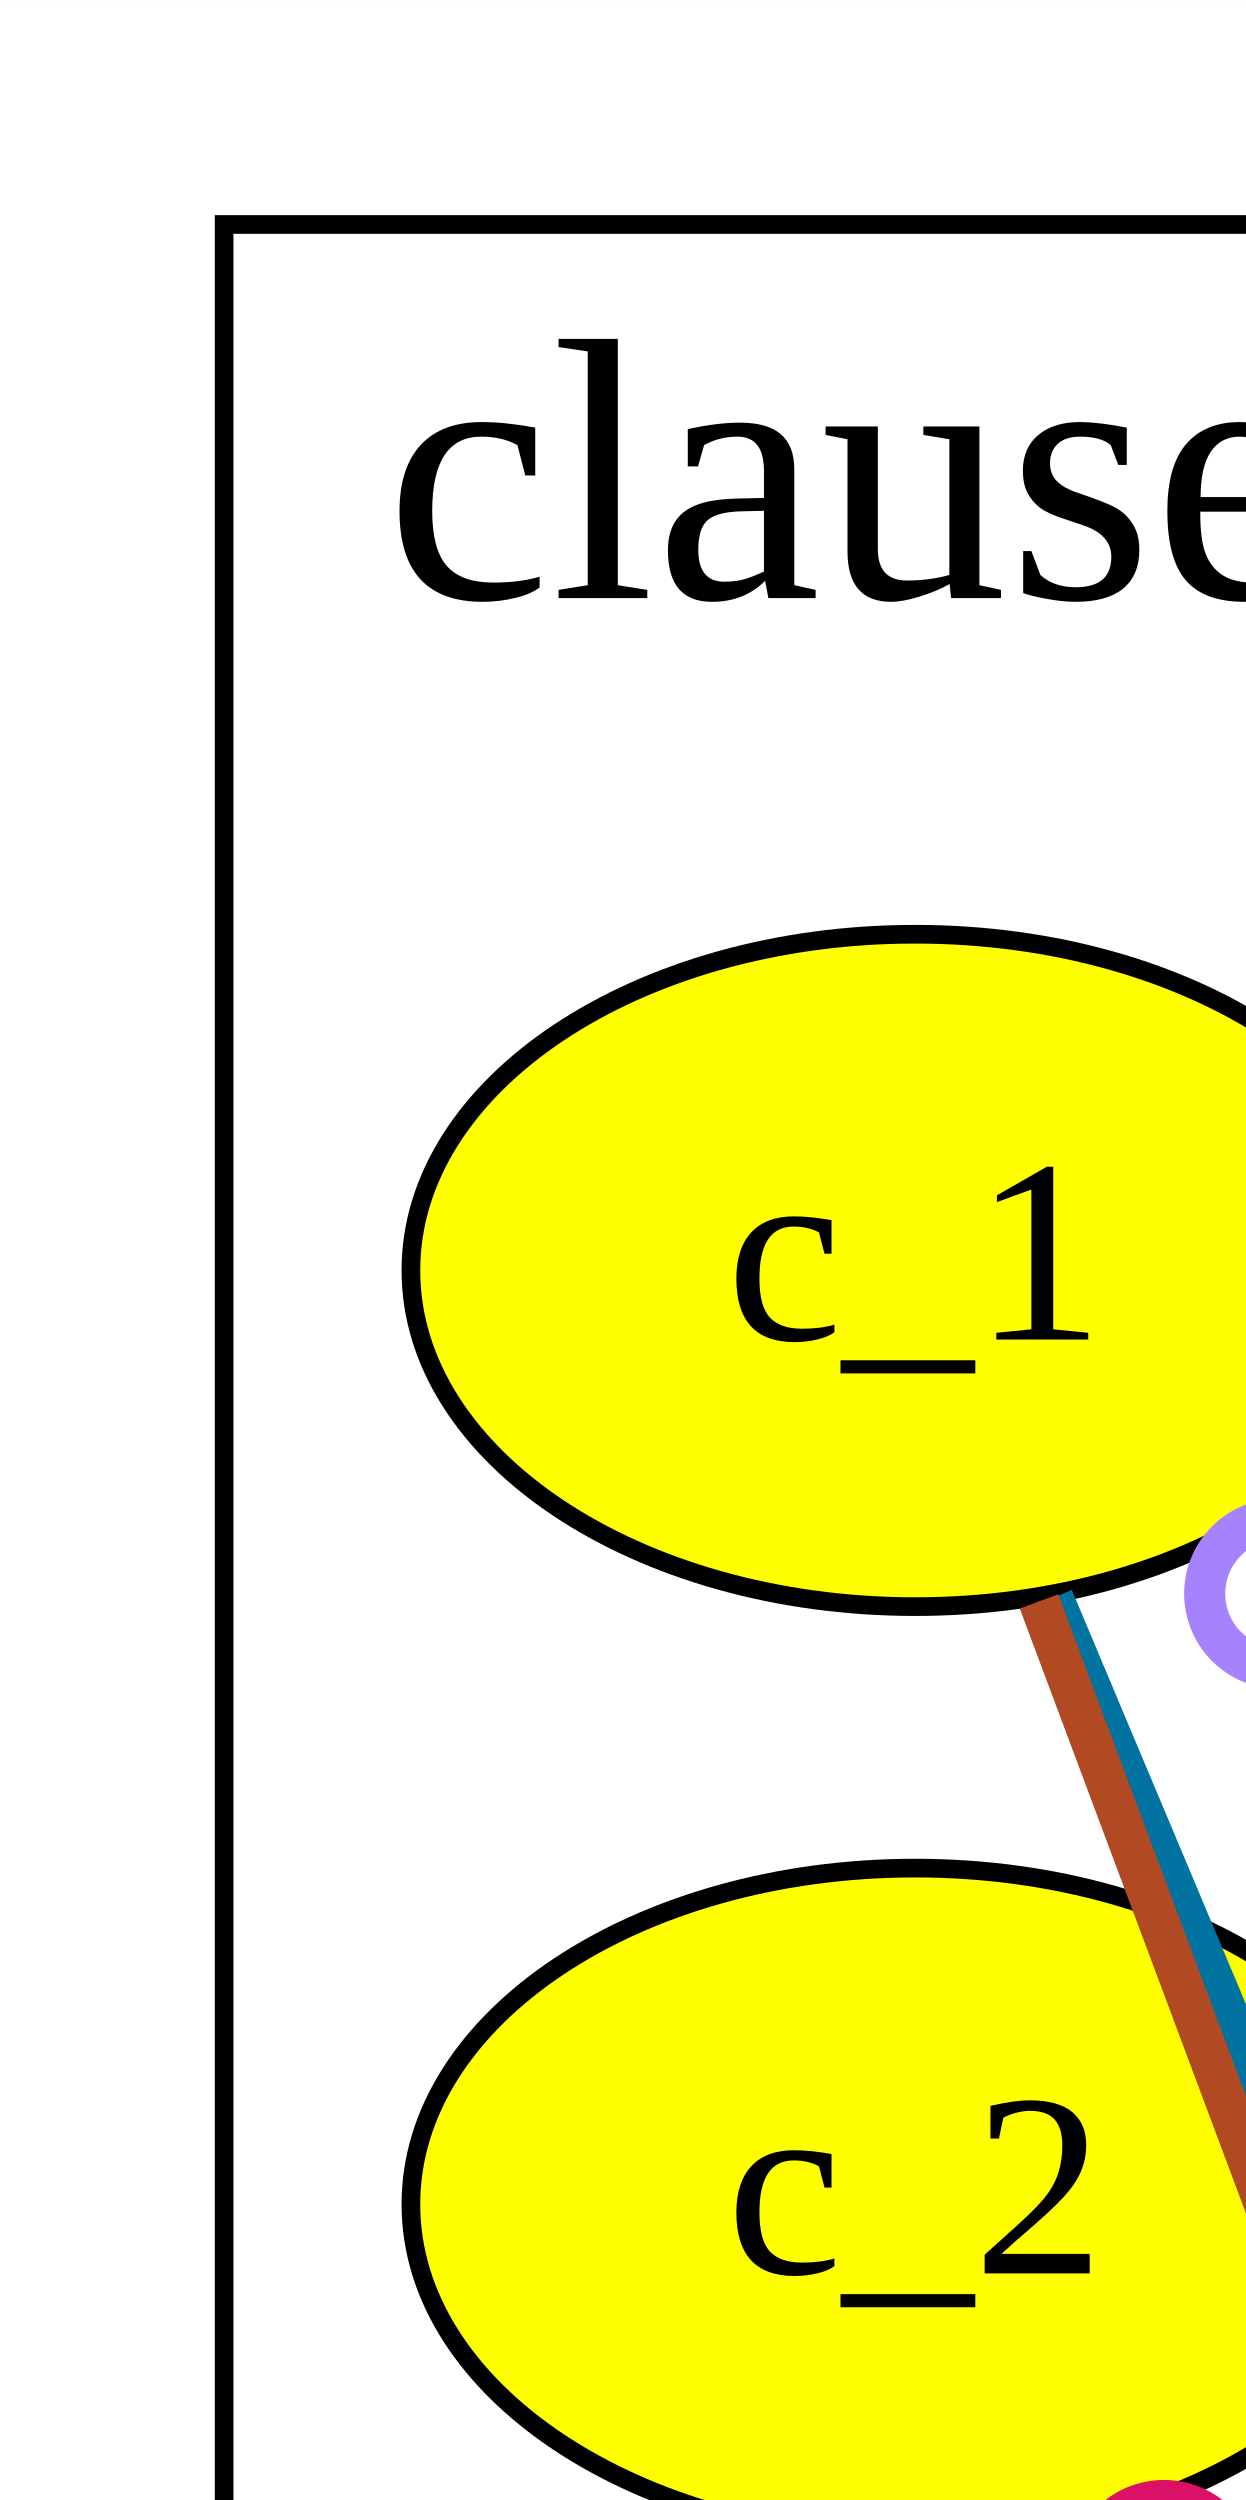
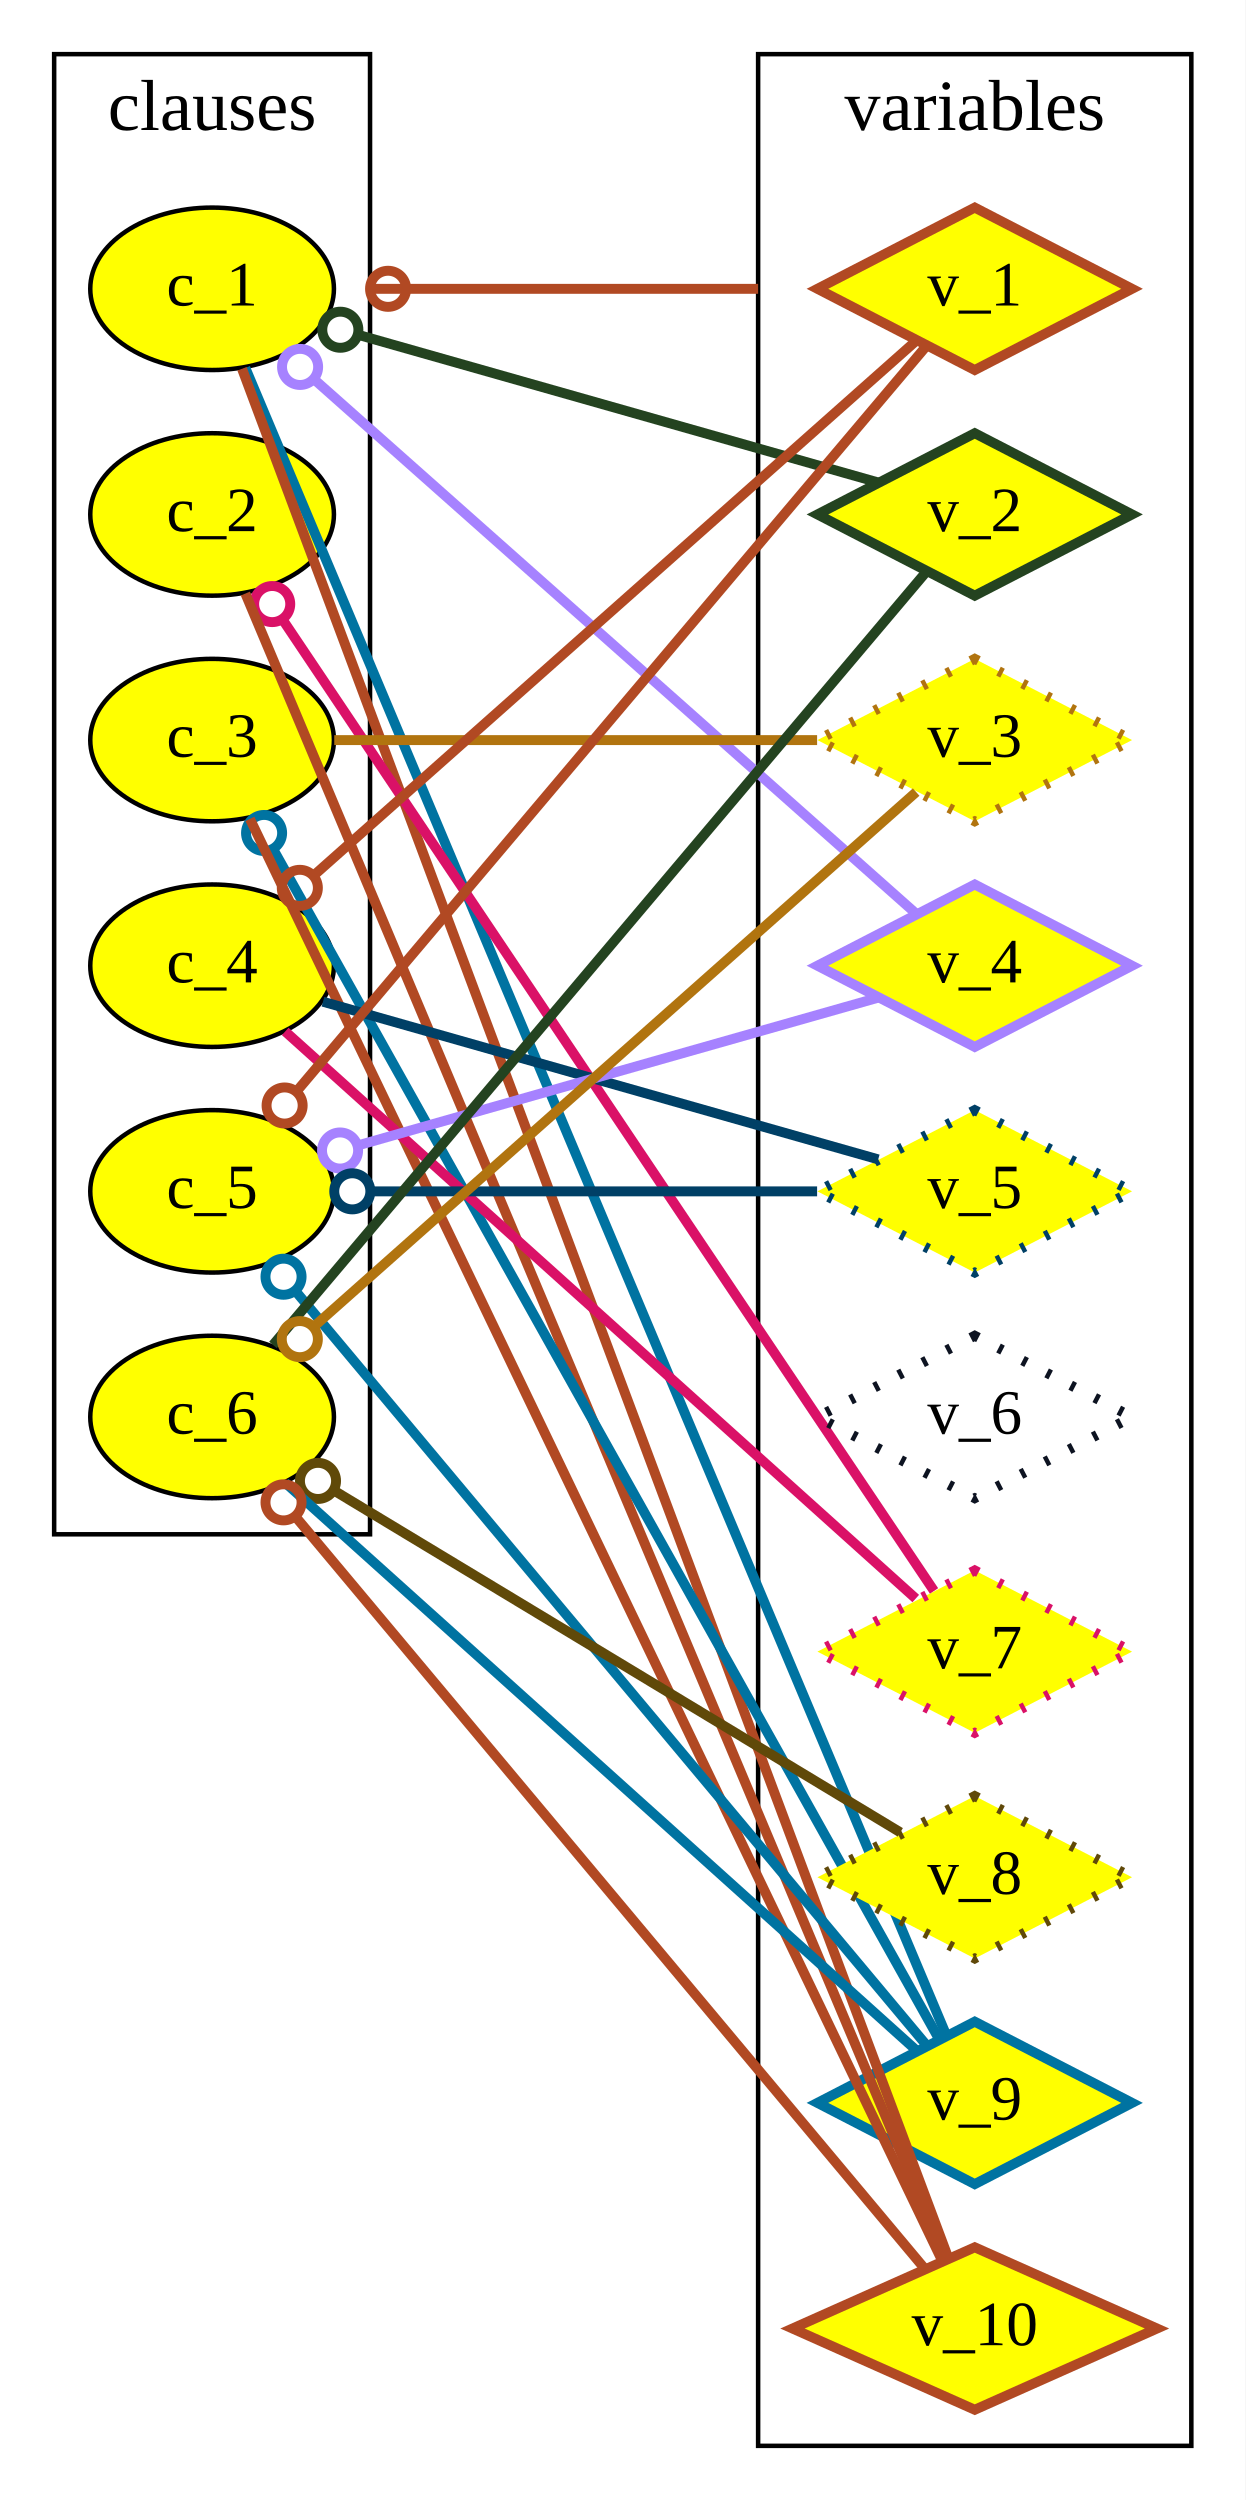
- <svg xmlns="http://www.w3.org/2000/svg" width="1158pt" height="2325pt" viewBox="0.00 0.00 278.00 558.00">
-   <g id="graph0" class="graph" transform="scale(4.17 4.17) rotate(0) translate(4 554)">
-     <polygon fill="white" stroke="transparent" points="-4,4 -4,-554 274,-554 274,4 -4,4" />
+ <svg xmlns="http://www.w3.org/2000/svg" width="276pt" height="554pt" viewBox="0.00 0.00 276.00 554.00">
+   <g id="graph0" class="graph" transform="scale(1 1) rotate(0) translate(4 550)">
+     <polygon fill="white" stroke="transparent" points="-4,4 -4,-550 272,-550 272,4 -4,4" />
+     <g id="clust2" class="cluster">
+       <polygon fill="none" stroke="black" points="164,-8 164,-538 260,-538 260,-8 164,-8" />
+       <text text-anchor="middle" x="212" y="-521.2" font-family="Times New Roman,serif" font-size="16.00">variables</text>
+     </g>
    <g id="clust1" class="cluster">
-       <polygon fill="none" stroke="black" points="8,-210 8,-542 83,-542 83,-210 8,-210" />
-       <text text-anchor="middle" x="45.5" y="-522" font-family="Times New Roman,serif" font-size="20.00">clauses</text>
-     </g>
-     <g id="clust2" class="cluster">
-       <polygon fill="none" stroke="black" points="166,-8 166,-542 262,-542 262,-8 166,-8" />
-       <text text-anchor="middle" x="214" y="-522" font-family="Times New Roman,serif" font-size="20.00">variables</text>
+       <polygon fill="none" stroke="black" points="8,-210 8,-538 78,-538 78,-210 8,-210" />
+       <text text-anchor="middle" x="43" y="-521.2" font-family="Times New Roman,serif" font-size="16.00">clauses</text>
    </g>
    <g id="node1" class="node">
-       <ellipse fill="yellow" stroke="black" cx="45" cy="-486" rx="27" ry="18" />
-       <text text-anchor="middle" x="45" y="-482.3" font-family="Times New Roman,serif" font-size="14.00">c_1</text>
+       <ellipse fill="yellow" stroke="black" cx="43" cy="-486" rx="27" ry="18" />
+       <text text-anchor="middle" x="43" y="-482.3" font-family="Times New Roman,serif" font-size="14.00">c_1</text>
    </g>
    <g id="node2" class="node">
-       <ellipse fill="yellow" stroke="black" cx="45" cy="-436" rx="27" ry="18" />
-       <text text-anchor="middle" x="45" y="-432.3" font-family="Times New Roman,serif" font-size="14.00">c_2</text>
+       <ellipse fill="yellow" stroke="black" cx="43" cy="-436" rx="27" ry="18" />
+       <text text-anchor="middle" x="43" y="-432.3" font-family="Times New Roman,serif" font-size="14.00">c_2</text>
    </g>
    <g id="node7" class="node">
-       <polygon fill="yellow" stroke="#b14923" stroke-width="2.2" points="214,-504 179.14,-486 214,-468 248.86,-486 214,-504" />
-       <text text-anchor="middle" x="214" y="-482.3" font-family="Times New Roman,serif" font-size="14.00">v_1</text>
+       <polygon fill="yellow" stroke="#b14923" stroke-width="2.2" points="212,-504 177.14,-486 212,-468 246.86,-486 212,-504" />
+       <text text-anchor="middle" x="212" y="-482.3" font-family="Times New Roman,serif" font-size="14.00">v_1</text>
    </g>
    <g id="edge15" class="edge">
-       <path fill="none" stroke="#b14923" stroke-width="2.2" d="M91.1,-486C116.07,-486 141.04,-486 166,-486" />
-       <ellipse fill="none" stroke="#b14923" stroke-width="2.2" cx="87" cy="-486" rx="4" ry="4" />
+       <path fill="none" stroke="#b14923" stroke-width="2.2" d="M78.43,-486C106.95,-486 135.48,-486 164,-486" />
+       <ellipse fill="none" stroke="#b14923" stroke-width="2.2" cx="82" cy="-486" rx="4" ry="4" />
    </g>
    <g id="node8" class="node">
-       <polygon fill="yellow" stroke="#244320" stroke-width="2.2" points="214,-454 179.14,-436 214,-418 248.86,-436 214,-454" />
-       <text text-anchor="middle" x="214" y="-432.3" font-family="Times New Roman,serif" font-size="14.00">v_2</text>
+       <polygon fill="yellow" stroke="#244320" stroke-width="2.2" points="212,-454 177.14,-436 212,-418 246.86,-436 212,-454" />
+       <text text-anchor="middle" x="212" y="-432.3" font-family="Times New Roman,serif" font-size="14.00">v_2</text>
    </g>
    <g id="edge16" class="edge">
-       <path fill="none" stroke="#244320" stroke-width="2.2" d="M77.35,-475.81C111.24,-466.18 163.52,-451.34 192.61,-443.08" />
-       <ellipse fill="none" stroke="#244320" stroke-width="2.2" cx="73.42" cy="-476.93" rx="4" ry="4" />
+       <path fill="none" stroke="#244320" stroke-width="2.2" d="M75.35,-475.81C109.24,-466.18 161.52,-451.34 190.61,-443.08" />
+       <ellipse fill="none" stroke="#244320" stroke-width="2.2" cx="71.42" cy="-476.93" rx="4" ry="4" />
    </g>
    <g id="node10" class="node">
-       <polygon fill="yellow" stroke="#a682ff" stroke-width="2.2" points="214,-354 179.14,-336 214,-318 248.86,-336 214,-354" />
-       <text text-anchor="middle" x="214" y="-332.3" font-family="Times New Roman,serif" font-size="14.00">v_4</text>
+       <polygon fill="yellow" stroke="#a682ff" stroke-width="2.2" points="212,-354 177.14,-336 212,-318 246.86,-336 212,-354" />
+       <text text-anchor="middle" x="212" y="-332.3" font-family="Times New Roman,serif" font-size="14.00">v_4</text>
    </g>
    <g id="edge17" class="edge">
-       <path fill="none" stroke="#a682ff" stroke-width="2.2" d="M67.83,-465.74C103.76,-433.84 172.39,-372.93 200.99,-347.55" />
-       <ellipse fill="none" stroke="#a682ff" stroke-width="2.2" cx="64.5" cy="-468.69" rx="4" ry="4" />
+       <path fill="none" stroke="#a682ff" stroke-width="2.2" d="M65.83,-465.74C101.76,-433.84 170.39,-372.93 198.99,-347.55" />
+       <ellipse fill="none" stroke="#a682ff" stroke-width="2.2" cx="62.5" cy="-468.69" rx="4" ry="4" />
    </g>
    <g id="node15" class="node">
-       <polygon fill="yellow" stroke="#0073a1" stroke-width="2.2" points="214,-102 179.14,-84 214,-66 248.86,-84 214,-102" />
-       <text text-anchor="middle" x="214" y="-80.3" font-family="Times New Roman,serif" font-size="14.00">v_9</text>
+       <polygon fill="yellow" stroke="#0073a1" stroke-width="2.2" points="212,-102 177.14,-84 212,-66 246.86,-84 212,-102" />
+       <text text-anchor="middle" x="212" y="-80.3" font-family="Times New Roman,serif" font-size="14.00">v_9</text>
    </g>
    <g id="edge18" class="edge">
-       <path fill="none" stroke="#0073a1" stroke-width="2.2" d="M52.37,-468.47C80.58,-401.37 181.41,-161.52 207.7,-98.99" />
+       <path fill="none" stroke="#0073a1" stroke-width="2.2" d="M50.37,-468.47C78.58,-401.37 179.41,-161.52 205.7,-98.99" />
    </g>
    <g id="node16" class="node">
-       <polygon fill="yellow" stroke="#b14923" stroke-width="2.2" points="214,-52 173.61,-34 214,-16 254.39,-34 214,-52" />
-       <text text-anchor="middle" x="214" y="-30.3" font-family="Times New Roman,serif" font-size="14.00">v_10</text>
+       <polygon fill="yellow" stroke="#b14923" stroke-width="2.2" points="212,-52 171.61,-34 212,-16 252.39,-34 212,-52" />
+       <text text-anchor="middle" x="212" y="-30.3" font-family="Times New Roman,serif" font-size="14.00">v_10</text>
    </g>
    <g id="edge19" class="edge">
-       <path fill="none" stroke="#b14923" stroke-width="2.2" d="M51.63,-468.28C78.9,-395.32 182.32,-118.74 208.13,-49.69" />
+       <path fill="none" stroke="#b14923" stroke-width="2.2" d="M49.63,-468.28C76.9,-395.32 180.32,-118.74 206.13,-49.69" />
    </g>
    <g id="node3" class="node">
-       <ellipse fill="yellow" stroke="black" cx="45" cy="-386" rx="27" ry="18" />
-       <text text-anchor="middle" x="45" y="-382.3" font-family="Times New Roman,serif" font-size="14.00">c_3</text>
+       <ellipse fill="yellow" stroke="black" cx="43" cy="-386" rx="27" ry="18" />
+       <text text-anchor="middle" x="43" y="-382.3" font-family="Times New Roman,serif" font-size="14.00">c_3</text>
    </g>
    <g id="node13" class="node">
-       <polygon fill="yellow" stroke="#da1167" stroke-width="2.2" stroke-dasharray="1,5" points="214,-202 179.14,-184 214,-166 248.86,-184 214,-202" />
-       <text text-anchor="middle" x="214" y="-180.3" font-family="Times New Roman,serif" font-size="14.00">v_7</text>
+       <polygon fill="yellow" stroke="#da1167" stroke-width="2.2" stroke-dasharray="1,5" points="212,-202 177.14,-184 212,-166 246.86,-184 212,-202" />
+       <text text-anchor="middle" x="212" y="-180.3" font-family="Times New Roman,serif" font-size="14.00">v_7</text>
    </g>
    <g id="edge20" class="edge">
-       <path fill="none" stroke="#da1167" stroke-width="2.2" d="M60.65,-412.66C95.31,-360.98 177.62,-238.25 204.98,-197.45" />
-       <ellipse fill="none" stroke="#da1167" stroke-width="2.2" cx="58.32" cy="-416.14" rx="4" ry="4" />
+       <path fill="none" stroke="#da1167" stroke-width="2.2" d="M58.65,-412.66C93.31,-360.98 175.62,-238.25 202.98,-197.45" />
+       <ellipse fill="none" stroke="#da1167" stroke-width="2.2" cx="56.32" cy="-416.14" rx="4" ry="4" />
    </g>
    <g id="edge21" class="edge">
-       <path fill="none" stroke="#b14923" stroke-width="2.2" d="M52.37,-418.47C80.51,-351.52 180.96,-112.6 207.52,-49.42" />
+       <path fill="none" stroke="#b14923" stroke-width="2.2" d="M50.37,-418.47C78.51,-351.52 178.96,-112.6 205.52,-49.42" />
    </g>
    <g id="node4" class="node">
-       <ellipse fill="yellow" stroke="black" cx="45" cy="-336" rx="27" ry="18" />
-       <text text-anchor="middle" x="45" y="-332.3" font-family="Times New Roman,serif" font-size="14.00">c_4</text>
+       <ellipse fill="yellow" stroke="black" cx="43" cy="-336" rx="27" ry="18" />
+       <text text-anchor="middle" x="43" y="-332.3" font-family="Times New Roman,serif" font-size="14.00">c_4</text>
    </g>
    <g id="node9" class="node">
-       <polygon fill="yellow" stroke="#b1740f" stroke-width="2.2" stroke-dasharray="1,5" points="214,-404 179.14,-386 214,-368 248.86,-386 214,-404" />
-       <text text-anchor="middle" x="214" y="-382.3" font-family="Times New Roman,serif" font-size="14.00">v_3</text>
+       <polygon fill="yellow" stroke="#b1740f" stroke-width="2.2" stroke-dasharray="1,5" points="212,-404 177.14,-386 212,-368 246.86,-386 212,-404" />
+       <text text-anchor="middle" x="212" y="-382.3" font-family="Times New Roman,serif" font-size="14.00">v_3</text>
    </g>
    <g id="edge22" class="edge">
-       <path fill="none" stroke="#b1740f" stroke-width="2.2" d="M72.07,-386C107.73,-386 143.4,-386 179.07,-386" />
+       <path fill="none" stroke="#b1740f" stroke-width="2.2" d="M70.07,-386C105.73,-386 141.4,-386 177.07,-386" />
    </g>
    <g id="edge23" class="edge">
-       <path fill="none" stroke="#0073a1" stroke-width="2.2" d="M58.61,-361.68C92.43,-301.24 179.5,-145.66 206.14,-98.05" />
-       <ellipse fill="none" stroke="#0073a1" stroke-width="2.2" cx="56.52" cy="-365.41" rx="4" ry="4" />
+       <path fill="none" stroke="#0073a1" stroke-width="2.2" d="M56.61,-361.68C90.43,-301.24 177.5,-145.66 204.14,-98.05" />
+       <ellipse fill="none" stroke="#0073a1" stroke-width="2.2" cx="54.52" cy="-365.41" rx="4" ry="4" />
    </g>
    <g id="edge24" class="edge">
-       <path fill="none" stroke="#b14923" stroke-width="2.2" d="M53.38,-368.54C82.55,-307.78 179.36,-106.15 206.73,-49.14" />
+       <path fill="none" stroke="#b14923" stroke-width="2.2" d="M51.38,-368.54C80.55,-307.78 177.36,-106.15 204.73,-49.14" />
    </g>
    <g id="node5" class="node">
-       <ellipse fill="yellow" stroke="black" cx="45" cy="-286" rx="27" ry="18" />
-       <text text-anchor="middle" x="45" y="-282.3" font-family="Times New Roman,serif" font-size="14.00">c_5</text>
+       <ellipse fill="yellow" stroke="black" cx="43" cy="-286" rx="27" ry="18" />
+       <text text-anchor="middle" x="43" y="-282.3" font-family="Times New Roman,serif" font-size="14.00">c_5</text>
    </g>
    <g id="edge25" class="edge">
-       <path fill="none" stroke="#b14923" stroke-width="2.2" d="M67.75,-356.2C103.69,-388.09 172.42,-449.1 201.02,-474.48" />
-       <ellipse fill="none" stroke="#b14923" stroke-width="2.2" cx="64.44" cy="-353.25" rx="4" ry="4" />
+       <path fill="none" stroke="#b14923" stroke-width="2.2" d="M65.75,-356.2C101.69,-388.09 170.42,-449.1 199.02,-474.48" />
+       <ellipse fill="none" stroke="#b14923" stroke-width="2.2" cx="62.44" cy="-353.25" rx="4" ry="4" />
    </g>
    <g id="node11" class="node">
-       <polygon fill="yellow" stroke="#004066" stroke-width="2.2" stroke-dasharray="1,5" points="214,-304 179.14,-286 214,-268 248.86,-286 214,-304" />
-       <text text-anchor="middle" x="214" y="-282.3" font-family="Times New Roman,serif" font-size="14.00">v_5</text>
+       <polygon fill="yellow" stroke="#004066" stroke-width="2.2" stroke-dasharray="1,5" points="212,-304 177.14,-286 212,-268 246.86,-286 212,-304" />
+       <text text-anchor="middle" x="212" y="-282.3" font-family="Times New Roman,serif" font-size="14.00">v_5</text>
    </g>
    <g id="edge26" class="edge">
-       <path fill="none" stroke="#004066" stroke-width="2.2" d="M69.57,-328.02C102.71,-318.61 161.19,-302 192.61,-293.08" />
+       <path fill="none" stroke="#004066" stroke-width="2.2" d="M67.57,-328.02C100.71,-318.61 159.19,-302 190.61,-293.08" />
    </g>
    <g id="edge27" class="edge">
-       <path fill="none" stroke="#da1167" stroke-width="2.2" d="M61.2,-321.43C94.58,-291.41 170.42,-223.2 200.93,-195.76" />
+       <path fill="none" stroke="#da1167" stroke-width="2.2" d="M59.2,-321.43C92.58,-291.41 168.42,-223.2 198.93,-195.76" />
    </g>
    <g id="node6" class="node">
-       <ellipse fill="yellow" stroke="black" cx="45" cy="-236" rx="27" ry="18" />
-       <text text-anchor="middle" x="45" y="-232.3" font-family="Times New Roman,serif" font-size="14.00">c_6</text>
+       <ellipse fill="yellow" stroke="black" cx="43" cy="-236" rx="27" ry="18" />
+       <text text-anchor="middle" x="43" y="-232.3" font-family="Times New Roman,serif" font-size="14.00">c_6</text>
    </g>
    <g id="edge28" class="edge">
-       <path fill="none" stroke="#b14923" stroke-width="2.2" d="M63.82,-308.27C99.3,-350.26 175.03,-439.88 203.17,-473.18" />
-       <ellipse fill="none" stroke="#b14923" stroke-width="2.2" cx="61.07" cy="-305.02" rx="4" ry="4" />
+       <path fill="none" stroke="#b14923" stroke-width="2.2" d="M61.82,-308.27C97.3,-350.26 173.03,-439.88 201.17,-473.18" />
+       <ellipse fill="none" stroke="#b14923" stroke-width="2.2" cx="59.07" cy="-305.02" rx="4" ry="4" />
    </g>
    <g id="edge29" class="edge">
-       <path fill="none" stroke="#a682ff" stroke-width="2.2" d="M77.28,-296.17C111.17,-305.79 163.49,-320.65 192.6,-328.92" />
-       <ellipse fill="none" stroke="#a682ff" stroke-width="2.2" cx="73.36" cy="-295.05" rx="4" ry="4" />
+       <path fill="none" stroke="#a682ff" stroke-width="2.2" d="M75.28,-296.17C109.17,-305.79 161.49,-320.65 190.6,-328.92" />
+       <ellipse fill="none" stroke="#a682ff" stroke-width="2.2" cx="71.36" cy="-295.05" rx="4" ry="4" />
    </g>
    <g id="edge30" class="edge">
-       <path fill="none" stroke="#004066" stroke-width="2.2" d="M80.43,-286C113.31,-286 146.19,-286 179.07,-286" />
-       <ellipse fill="none" stroke="#004066" stroke-width="2.2" cx="76.07" cy="-286" rx="4" ry="4" />
+       <path fill="none" stroke="#004066" stroke-width="2.2" d="M78.43,-286C111.31,-286 144.19,-286 177.07,-286" />
+       <ellipse fill="none" stroke="#004066" stroke-width="2.2" cx="74.07" cy="-286" rx="4" ry="4" />
    </g>
    <g id="edge31" class="edge">
-       <path fill="none" stroke="#0073a1" stroke-width="2.2" d="M63.59,-263.77C99.1,-221.34 175.5,-130.01 203.47,-96.59" />
-       <ellipse fill="none" stroke="#0073a1" stroke-width="2.2" cx="60.83" cy="-267.08" rx="4" ry="4" />
+       <path fill="none" stroke="#0073a1" stroke-width="2.2" d="M61.59,-263.77C97.1,-221.34 173.5,-130.01 201.47,-96.59" />
+       <ellipse fill="none" stroke="#0073a1" stroke-width="2.2" cx="58.83" cy="-267.08" rx="4" ry="4" />
    </g>
    <g id="edge32" class="edge">
-       <path fill="none" stroke="#244320" stroke-width="2.2" d="M58.49,-251.96C91.06,-290.51 173.52,-388.1 203.17,-423.18" />
+       <path fill="none" stroke="#244320" stroke-width="2.2" d="M56.49,-251.96C89.06,-290.51 171.52,-388.1 201.17,-423.18" />
    </g>
    <g id="edge33" class="edge">
-       <path fill="none" stroke="#b1740f" stroke-width="2.2" d="M67.75,-256.2C103.69,-288.09 172.42,-349.1 201.02,-374.48" />
-       <ellipse fill="none" stroke="#b1740f" stroke-width="2.2" cx="64.44" cy="-253.25" rx="4" ry="4" />
+       <path fill="none" stroke="#b1740f" stroke-width="2.2" d="M65.75,-256.2C101.69,-288.09 170.42,-349.1 199.02,-374.48" />
+       <ellipse fill="none" stroke="#b1740f" stroke-width="2.2" cx="62.44" cy="-253.25" rx="4" ry="4" />
    </g>
    <g id="node14" class="node">
-       <polygon fill="yellow" stroke="#604909" stroke-width="2.2" stroke-dasharray="1,5" points="214,-152 179.14,-134 214,-116 248.86,-134 214,-152" />
-       <text text-anchor="middle" x="214" y="-130.3" font-family="Times New Roman,serif" font-size="14.00">v_8</text>
+       <polygon fill="yellow" stroke="#604909" stroke-width="2.2" stroke-dasharray="1,5" points="212,-152 177.14,-134 212,-116 246.86,-134 212,-152" />
+       <text text-anchor="middle" x="212" y="-130.3" font-family="Times New Roman,serif" font-size="14.00">v_8</text>
    </g>
    <g id="edge34" class="edge">
-       <path fill="none" stroke="#604909" stroke-width="2.2" d="M72.2,-219.58C107.61,-198.21 168.39,-161.53 197.51,-143.95" />
-       <ellipse fill="none" stroke="#604909" stroke-width="2.2" cx="68.47" cy="-221.83" rx="4" ry="4" />
+       <path fill="none" stroke="#604909" stroke-width="2.2" d="M70.2,-219.58C105.61,-198.21 166.39,-161.53 195.51,-143.95" />
+       <ellipse fill="none" stroke="#604909" stroke-width="2.2" cx="66.47" cy="-221.83" rx="4" ry="4" />
    </g>
    <g id="edge35" class="edge">
-       <path fill="none" stroke="#0073a1" stroke-width="2.2" d="M61.2,-221.43C94.58,-191.41 170.42,-123.2 200.93,-95.76" />
+       <path fill="none" stroke="#0073a1" stroke-width="2.2" d="M59.2,-221.43C92.58,-191.41 168.42,-123.2 198.93,-95.76" />
    </g>
    <g id="edge36" class="edge">
-       <path fill="none" stroke="#b14923" stroke-width="2.2" d="M63.55,-213.82C98.77,-171.73 174.34,-81.41 202.83,-47.36" />
-       <ellipse fill="none" stroke="#b14923" stroke-width="2.2" cx="60.83" cy="-217.08" rx="4" ry="4" />
+       <path fill="none" stroke="#b14923" stroke-width="2.2" d="M61.55,-213.82C96.77,-171.73 172.34,-81.41 200.83,-47.36" />
+       <ellipse fill="none" stroke="#b14923" stroke-width="2.2" cx="58.83" cy="-217.08" rx="4" ry="4" />
    </g>
    <g id="node12" class="node">
-       <polygon fill="none" stroke="#0d1321" stroke-width="2.2" stroke-dasharray="1,5" points="214,-254 179.14,-236 214,-218 248.86,-236 214,-254" />
-       <text text-anchor="middle" x="214" y="-232.3" font-family="Times New Roman,serif" font-size="14.00">v_6</text>
+       <polygon fill="none" stroke="#0d1321" stroke-width="2.2" stroke-dasharray="1,5" points="212,-254 177.14,-236 212,-218 246.86,-236 212,-254" />
+       <text text-anchor="middle" x="212" y="-232.3" font-family="Times New Roman,serif" font-size="14.00">v_6</text>
    </g>
  </g>
</svg>
